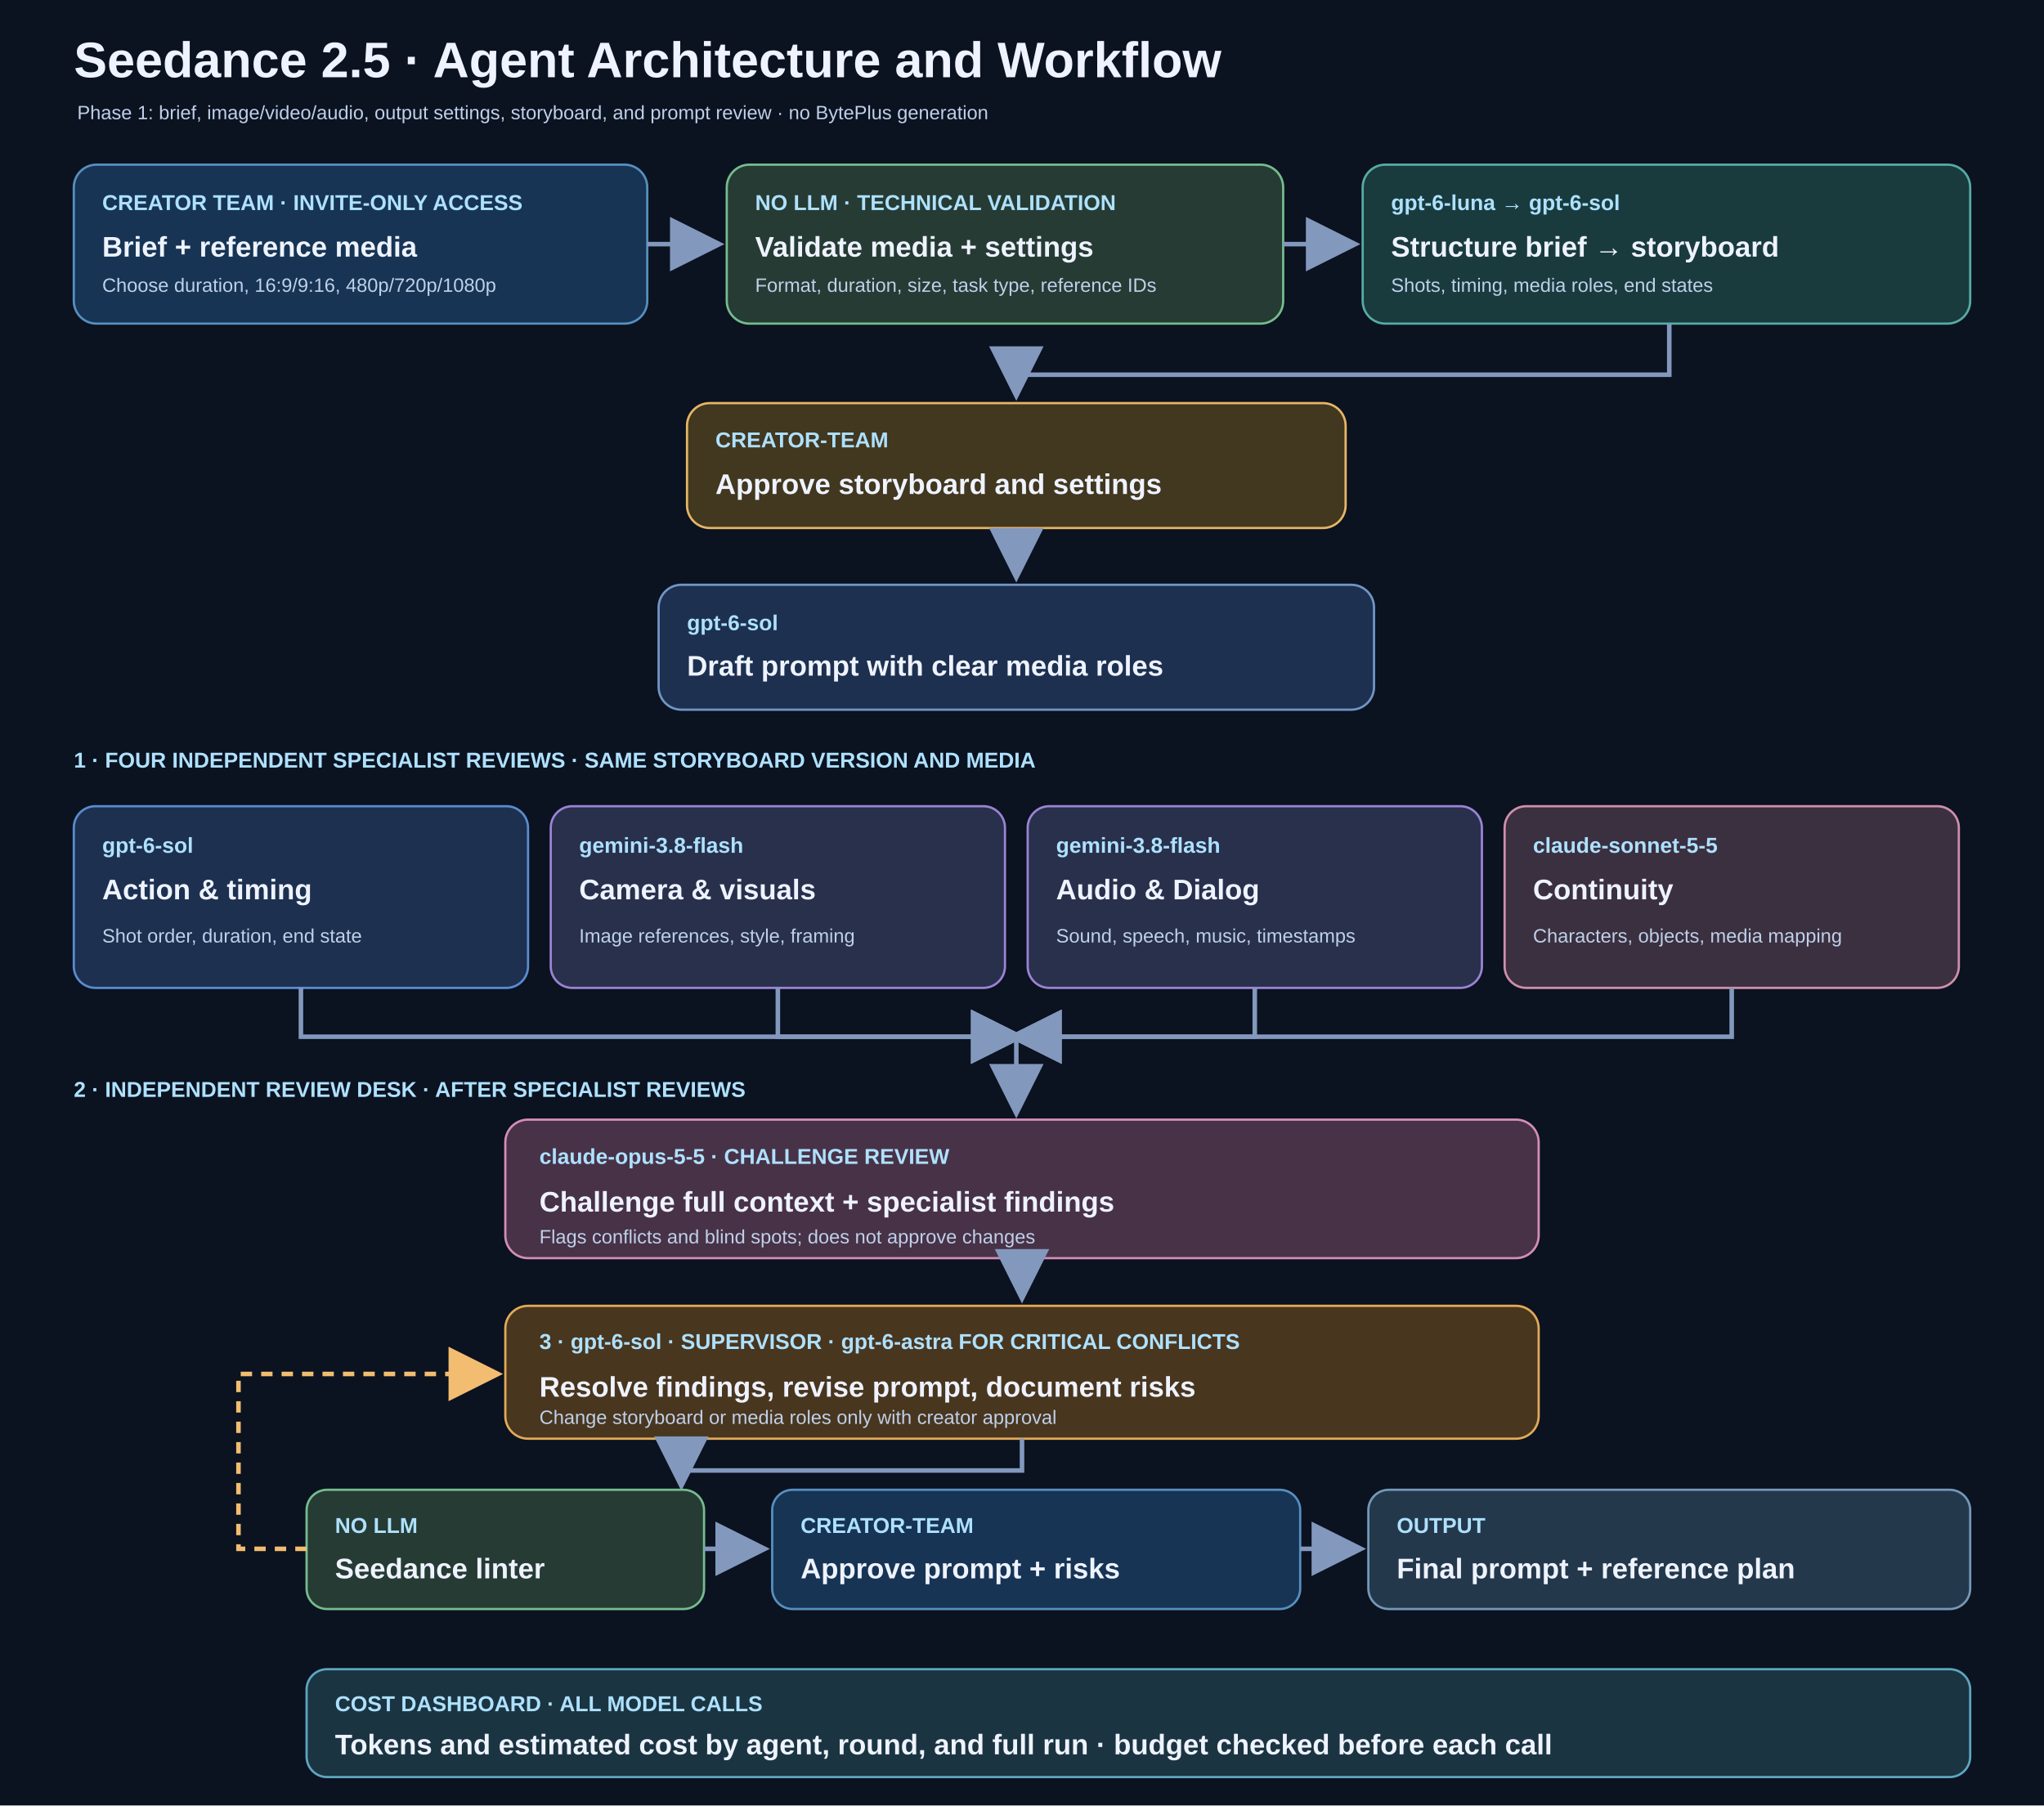
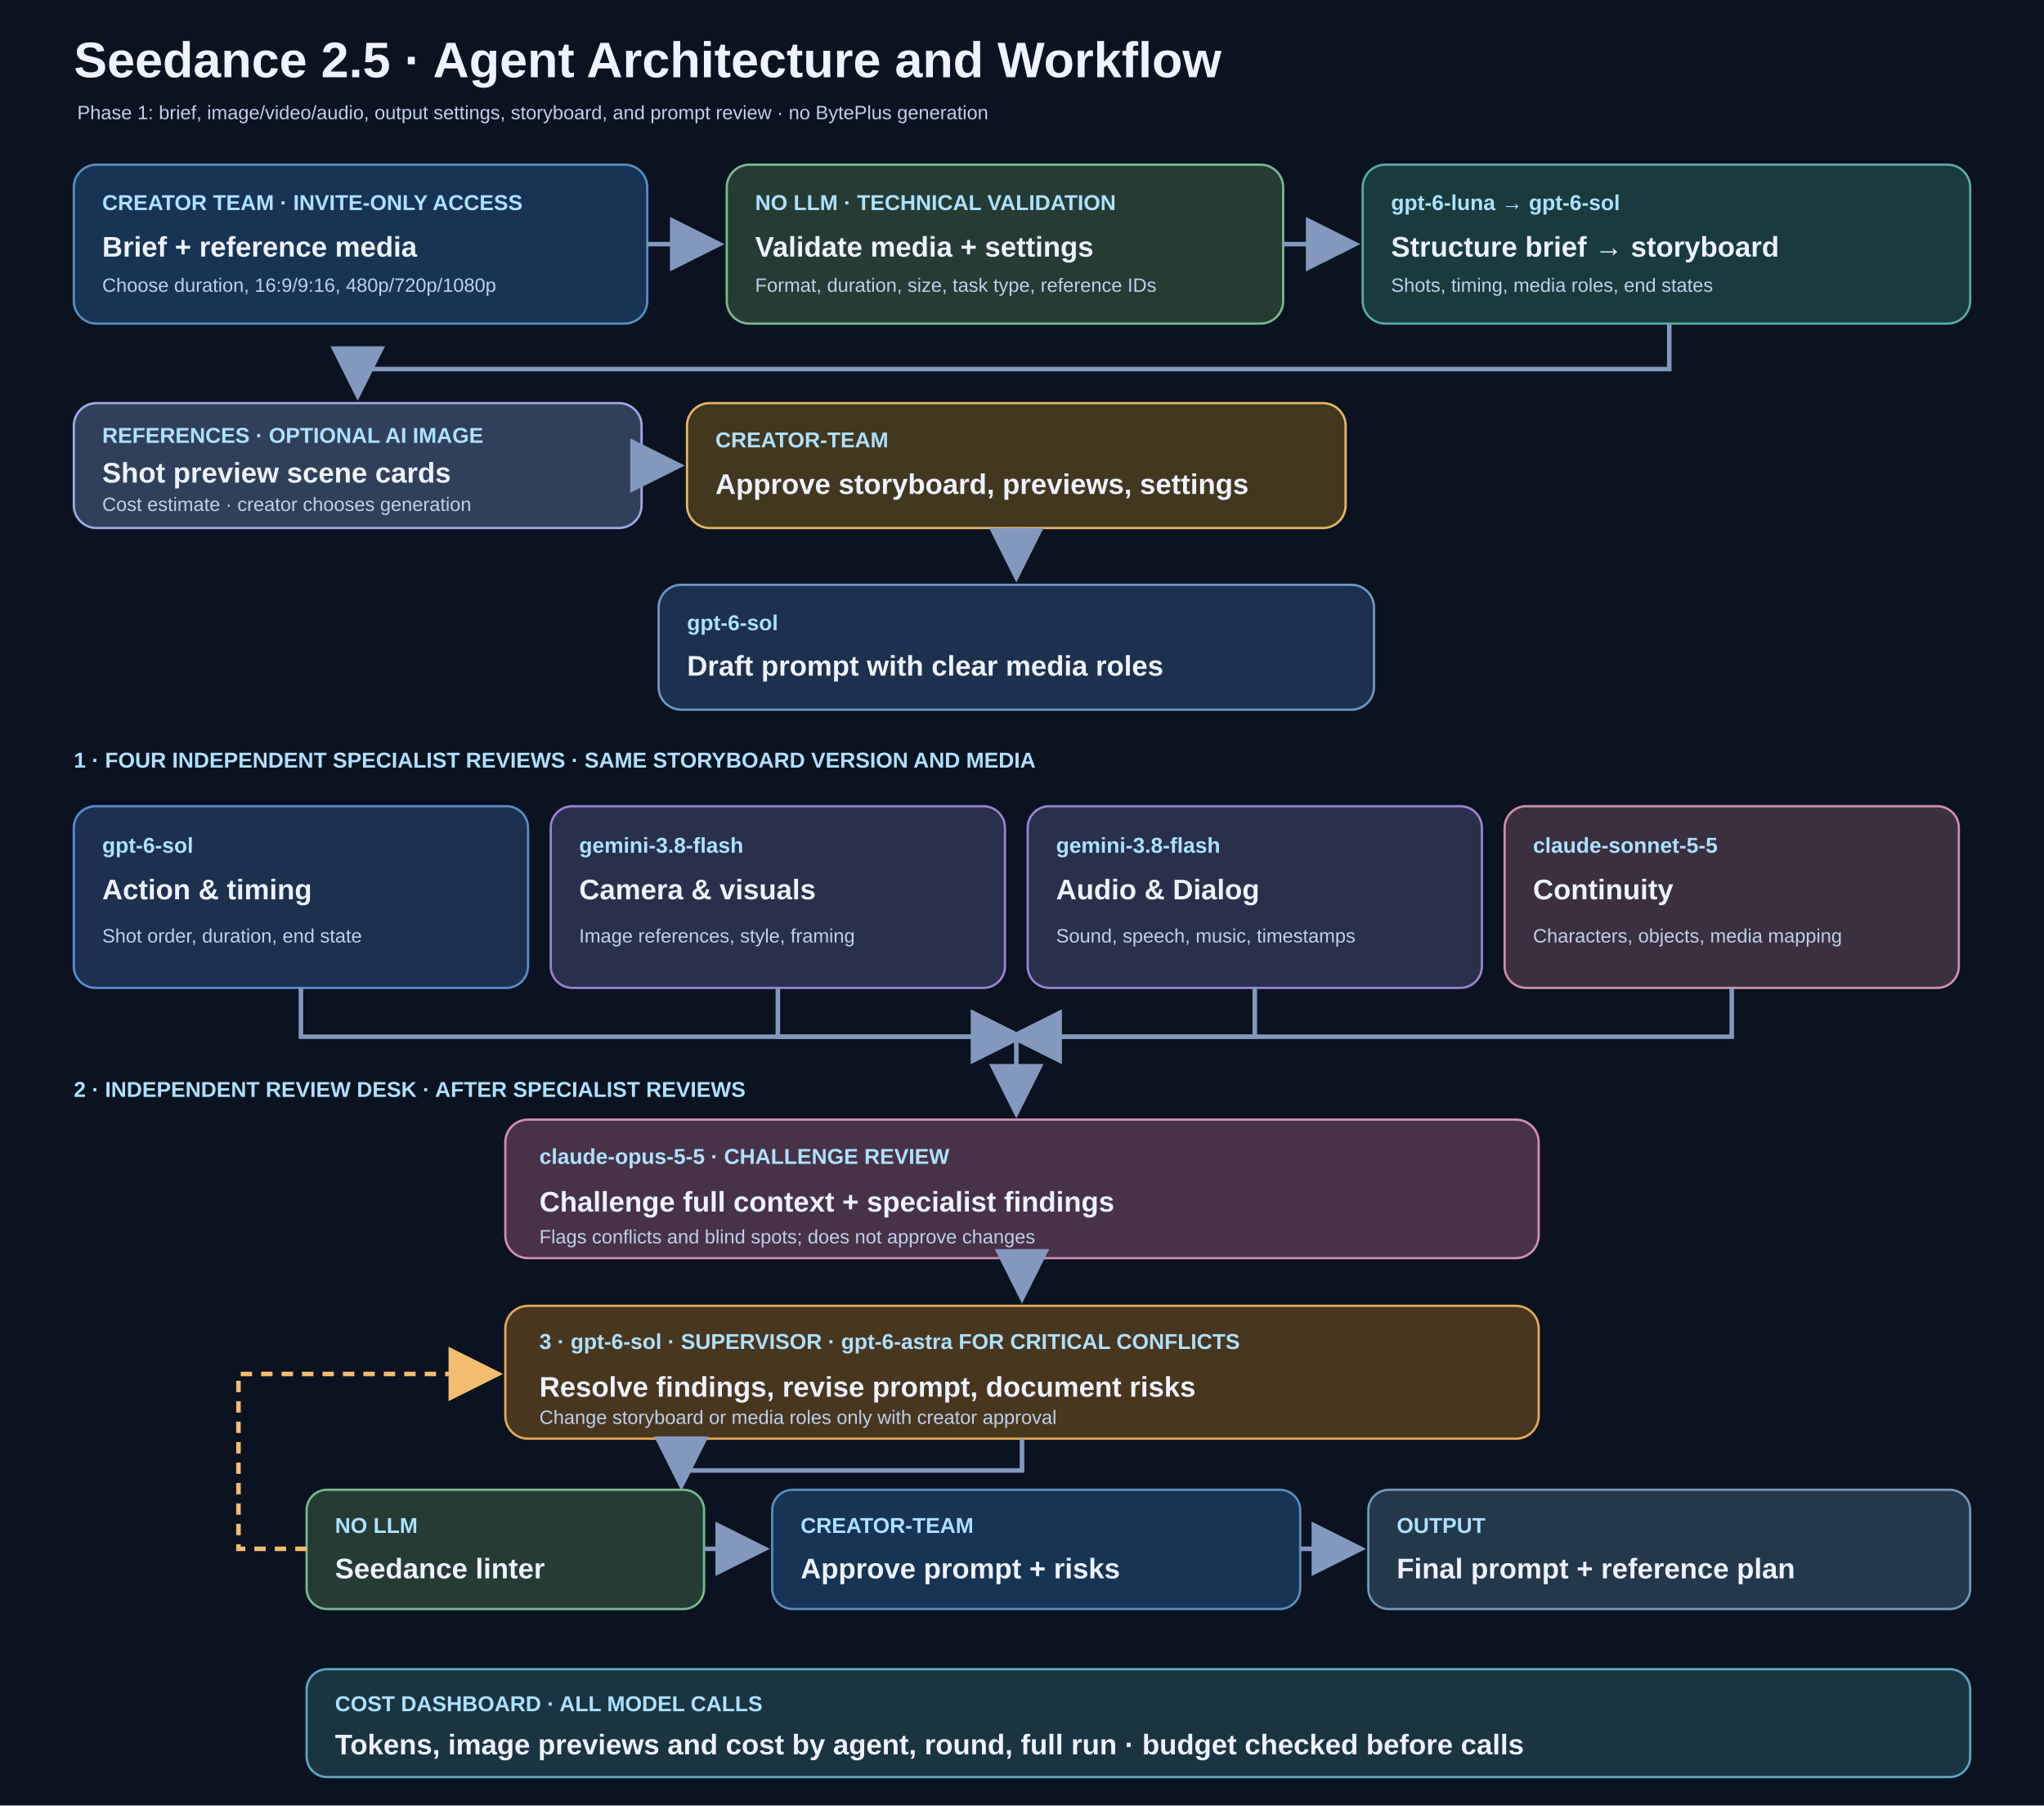
<svg xmlns="http://www.w3.org/2000/svg" width="1800" height="1590" viewBox="0 0 1800 1590" role="img" aria-labelledby="title desc">
  <defs>
    <style>text{font-family:Segoe UI,Arial,sans-serif;fill:#eef3ff}.title{font-size:44px;font-weight:750}.head{font-size:25px;font-weight:700}.model{font-size:19px;font-weight:700;fill:#aee1ff}.small{font-size:17px;fill:#bfd0e9}.line{stroke:#8398bd;stroke-width:4;fill:none;marker-end:url(#arrow)}.loop{stroke:#f2bd71;stroke-width:4;fill:none;stroke-dasharray:10 8;marker-end:url(#gold)}</style>
    <marker id="arrow" markerWidth="12" markerHeight="12" refX="10" refY="6" orient="auto">
      <path d="M0 0L12 6L0 12Z" fill="#8398bd" />
    </marker>
    <marker id="gold" markerWidth="12" markerHeight="12" refX="10" refY="6" orient="auto">
      <path d="M0 0L12 6L0 12Z" fill="#f2bd71" />
    </marker>
  </defs>
  <rect width="1800" height="1590" fill="#0b1220" />
  <text x="65" y="68" class="title">Seedance 2.5 · Agent Architecture and Workflow</text>
  <text x="68" y="105" class="small">Phase 1: brief, image/video/audio, output settings, storyboard, and prompt review · no BytePlus generation</text>
  <rect x="65" y="145" width="505" height="140" rx="20" fill="#173454" stroke="#568fbf" stroke-width="2" />
  <text x="90" y="185" class="model">CREATOR TEAM · INVITE-ONLY ACCESS</text>
  <text x="90" y="226" class="head">Brief + reference media</text>
  <text x="90" y="257" class="small">Choose duration, 16:9/9:16, 480p/720p/1080p</text>
  <path d="M570 215H630" class="line" />
  <rect x="640" y="145" width="490" height="140" rx="20" fill="#263b34" stroke="#75bc8d" stroke-width="2" />
  <text x="665" y="185" class="model">NO LLM · TECHNICAL VALIDATION</text>
  <text x="665" y="226" class="head">Validate media + settings</text>
  <text x="665" y="257" class="small">Format, duration, size, task type, reference IDs</text>
  <path d="M1130 215H1190" class="line" />
  <rect x="1200" y="145" width="535" height="140" rx="20" fill="#193b3e" stroke="#57aaa5" stroke-width="2" />
  <text x="1225" y="185" class="model">gpt-6-luna → gpt-6-sol</text>
  <text x="1225" y="226" class="head">Structure brief → storyboard</text>
  <text x="1225" y="257" class="small">Shots, timing, media roles, end states</text>
-   <path d="M1470 285V330H895V345" class="line" />
+   <path d="M1470 285V325H315V345" class="line" />
+   <rect x="65" y="355" width="500" height="110" rx="20" fill="#30405a" stroke="#a2a9e5" stroke-width="2" />
+   <text x="90" y="390" class="model">REFERENCES · OPTIONAL AI IMAGE</text>
+   <text x="90" y="425" class="head">Shot preview scene cards</text>
+   <text x="90" y="450" class="small">Cost estimate · creator chooses generation</text>
+   <path d="M565 410H595" class="line" />
  <rect x="605" y="355" width="580" height="110" rx="20" fill="#42371f" stroke="#e6b665" stroke-width="2" />
  <text x="630" y="394" class="model">CREATOR-TEAM</text>
-   <text x="630" y="435" class="head">Approve storyboard and settings</text>
+   <text x="630" y="435" class="head">Approve storyboard, previews, settings</text>
  <path d="M895 465V505" class="line" />
  <rect x="580" y="515" width="630" height="110" rx="20" fill="#1d304f" stroke="#7096c5" stroke-width="2" />
  <text x="605" y="555" class="model">gpt-6-sol</text>
  <text x="605" y="595" class="head">Draft prompt with clear media roles</text>
  <text x="65" y="676" class="model">1 · FOUR INDEPENDENT SPECIALIST REVIEWS · SAME STORYBOARD VERSION AND MEDIA</text>
  <rect x="65" y="710" width="400" height="160" rx="19" fill="#1d304f" stroke="#598cd0" stroke-width="2" />
  <text x="90" y="751" class="model">gpt-6-sol</text>
  <text x="90" y="792" class="head">Action &amp; timing</text>
  <text x="90" y="830" class="small">Shot order, duration, end state</text>
  <rect x="485" y="710" width="400" height="160" rx="19" fill="#28304c" stroke="#9b83d5" stroke-width="2" />
  <text x="510" y="751" class="model">gemini-3.8-flash</text>
  <text x="510" y="792" class="head">Camera &amp; visuals</text>
  <text x="510" y="830" class="small">Image references, style, framing</text>
  <rect x="905" y="710" width="400" height="160" rx="19" fill="#28304c" stroke="#9b83d5" stroke-width="2" />
  <text x="930" y="751" class="model">gemini-3.8-flash</text>
  <text x="930" y="792" class="head">Audio &amp; Dialog</text>
  <text x="930" y="830" class="small">Sound, speech, music, timestamps</text>
  <rect x="1325" y="710" width="400" height="160" rx="19" fill="#3b3040" stroke="#cf8faa" stroke-width="2" />
  <text x="1350" y="751" class="model">claude-sonnet-5-5</text>
  <text x="1350" y="792" class="head">Continuity</text>
  <text x="1350" y="830" class="small">Characters, objects, media mapping</text>
  <path d="M265 870V913H895" class="line" />
  <path d="M685 870V913H895" class="line" />
  <path d="M1105 870V913H895" class="line" />
  <path d="M1525 870V913H895" class="line" />
  <path d="M895 913V977" class="line" />
  <text x="65" y="966" class="model">2 · INDEPENDENT REVIEW DESK · AFTER SPECIALIST REVIEWS</text>
  <rect x="445" y="986" width="910" height="122" rx="20" fill="#483247" stroke="#d28eb8" stroke-width="2" />
  <text x="475" y="1025" class="model">claude-opus-5-5 · CHALLENGE REVIEW</text>
  <text x="475" y="1067" class="head">Challenge full context + specialist findings</text>
  <text x="475" y="1095" class="small">Flags conflicts and blind spots; does not approve changes</text>
  <path d="M900 1108V1140" class="line" />
  <rect x="445" y="1150" width="910" height="117" rx="20" fill="#49361f" stroke="#e2aa58" stroke-width="2" />
  <text x="475" y="1188" class="model">3 · gpt-6-sol · SUPERVISOR · gpt-6-astra FOR CRITICAL CONFLICTS</text>
  <text x="475" y="1230" class="head">Resolve findings, revise prompt, document risks</text>
  <text x="475" y="1254" class="small">Change storyboard or media roles only with creator approval</text>
  <path d="M900 1267V1295H600V1305" class="line" />
  <rect x="270" y="1312" width="350" height="105" rx="18" fill="#263b34" stroke="#75bc8d" stroke-width="2" />
  <text x="295" y="1350" class="model">NO LLM</text>
  <text x="295" y="1390" class="head">Seedance linter</text>
  <path d="M620 1364H670" class="line" />
  <rect x="680" y="1312" width="465" height="105" rx="18" fill="#173454" stroke="#568fbf" stroke-width="2" />
  <text x="705" y="1350" class="model">CREATOR-TEAM</text>
  <text x="705" y="1390" class="head">Approve prompt + risks</text>
  <path d="M1145 1364H1195" class="line" />
  <rect x="1205" y="1312" width="530" height="105" rx="18" fill="#24384c" stroke="#7498b7" stroke-width="2" />
  <text x="1230" y="1350" class="model">OUTPUT</text>
  <text x="1230" y="1390" class="head">Final prompt + reference plan</text>
  <path d="M270 1364H210V1210H435" class="loop" />
  <rect x="270" y="1470" width="1465" height="95" rx="18" fill="#1b3441" stroke="#5da6c0" stroke-width="2" />
  <text x="295" y="1507" class="model">COST DASHBOARD · ALL MODEL CALLS</text>
-   <text x="295" y="1545" class="head">Tokens and estimated cost by agent, round, and full run · budget checked before each call</text>
+   <text x="295" y="1545" class="head">Tokens, image previews and cost by agent, round, full run · budget checked before calls</text>
</svg>
